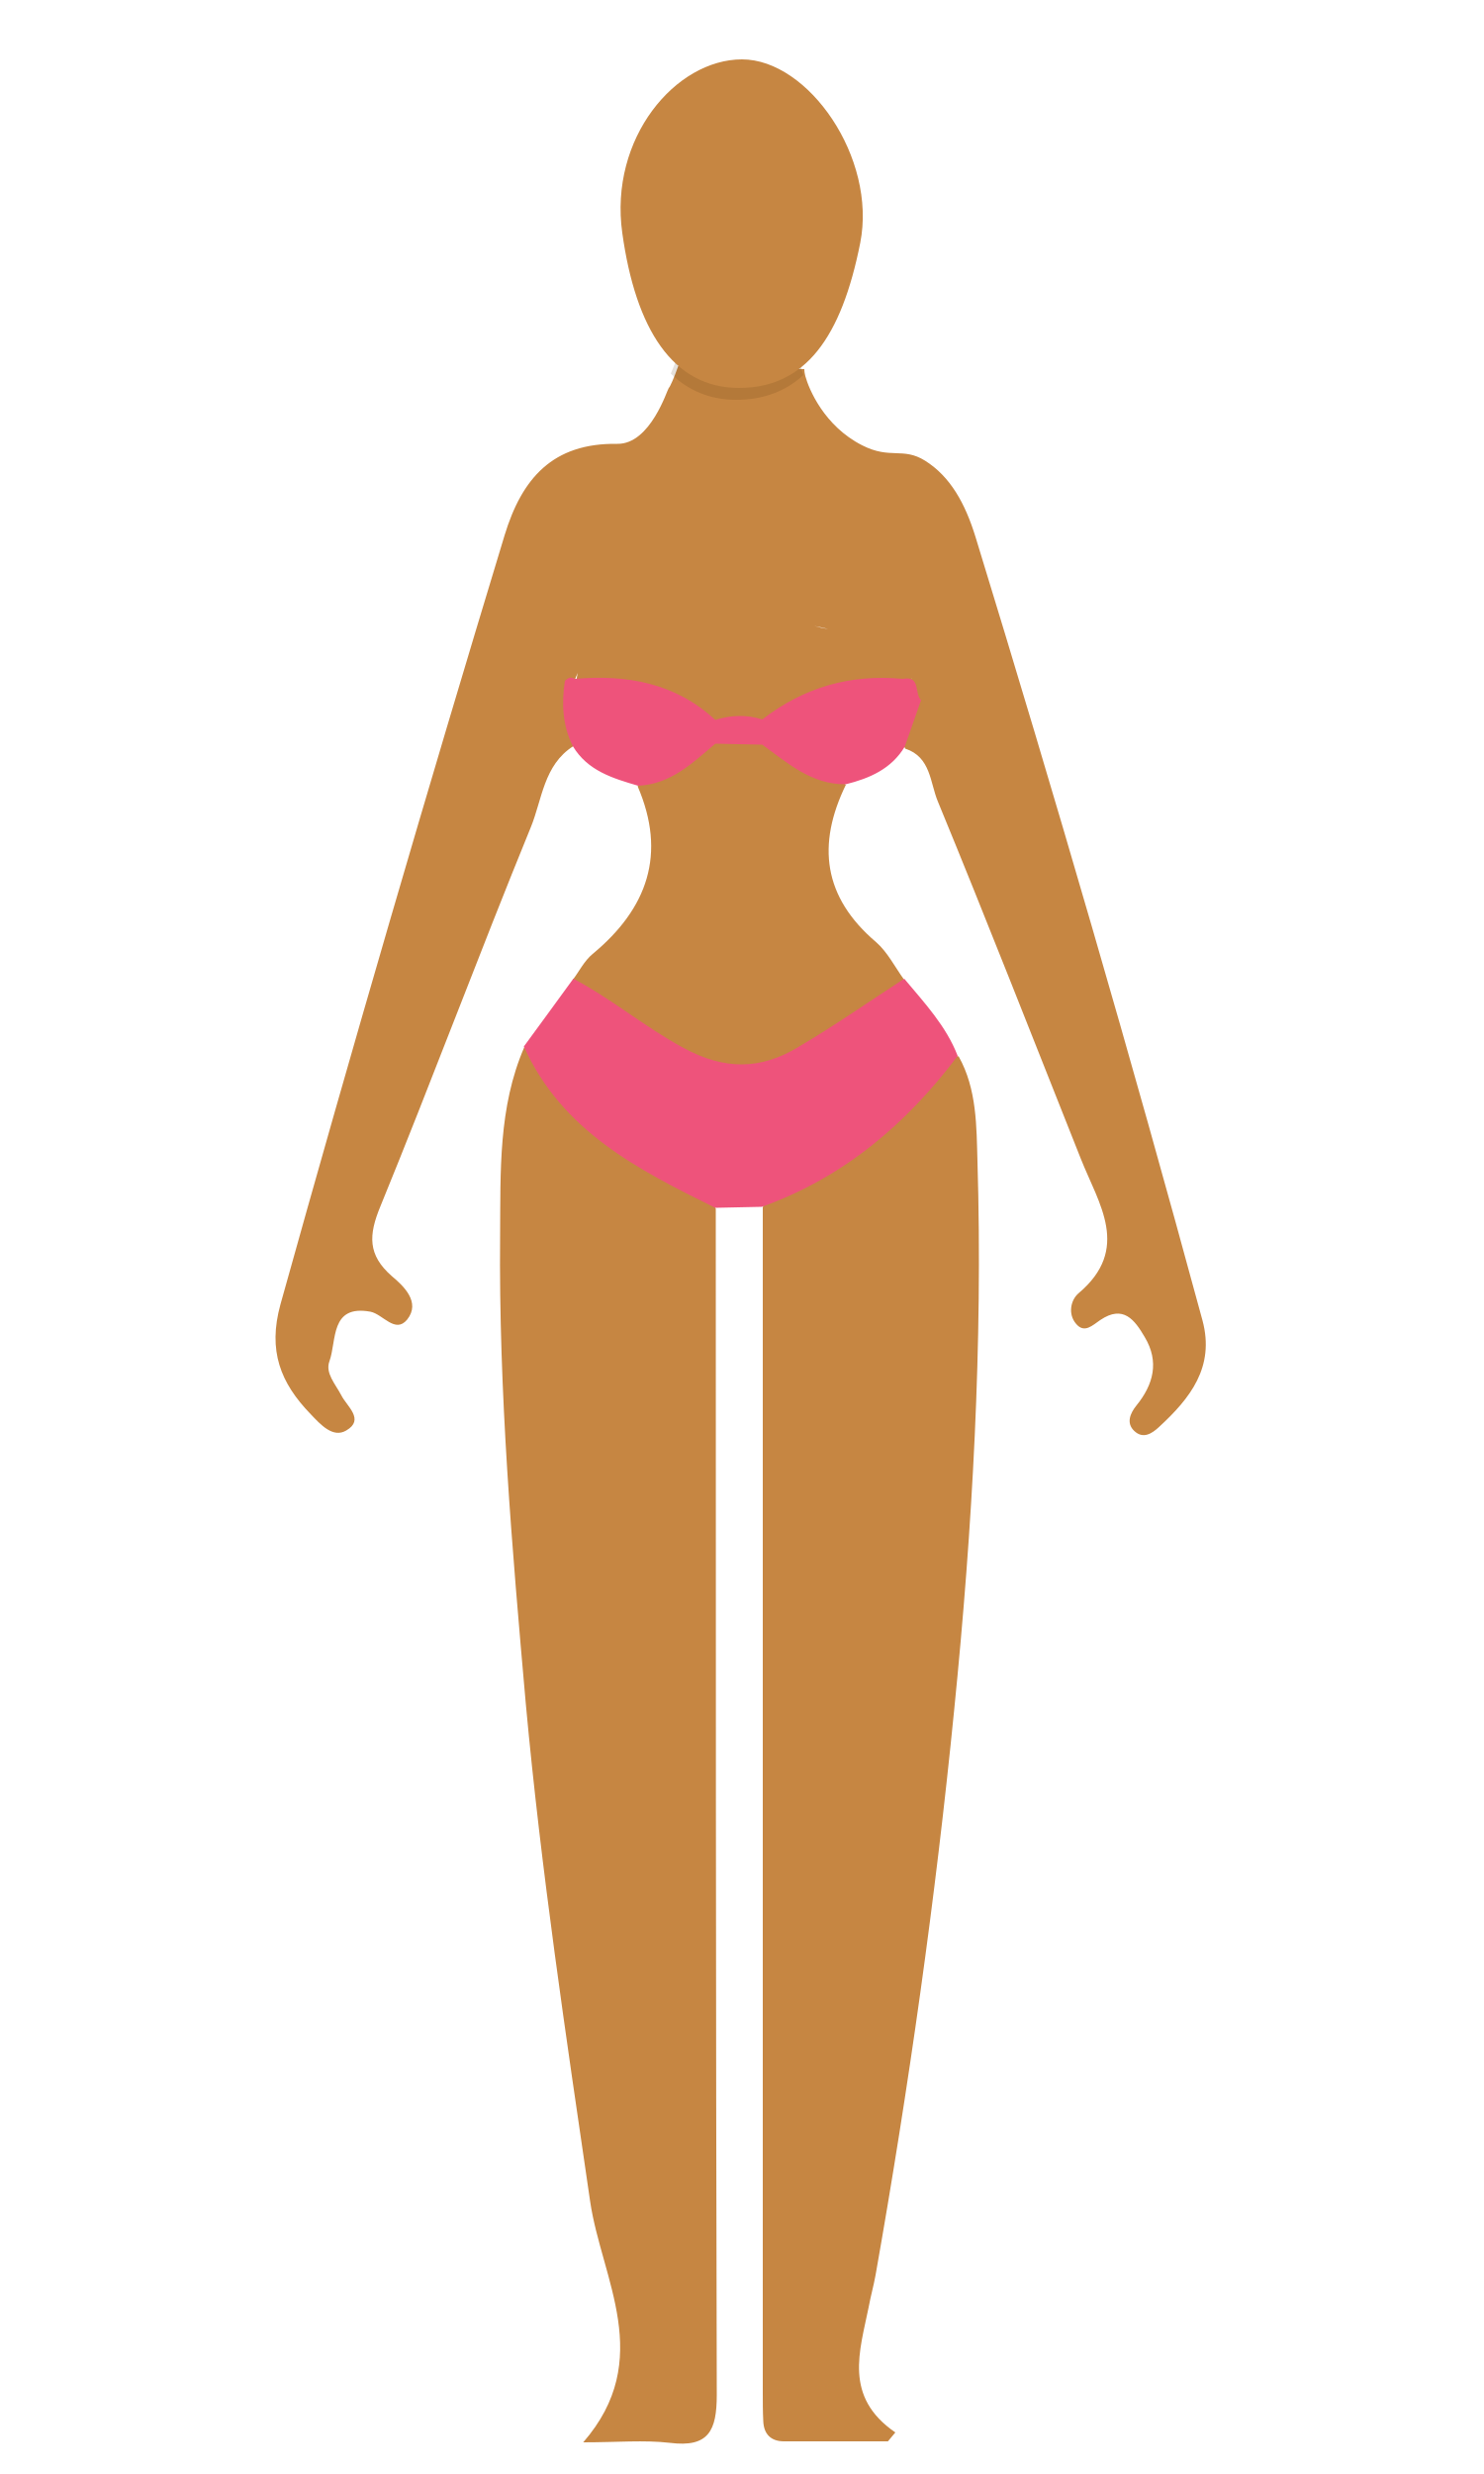
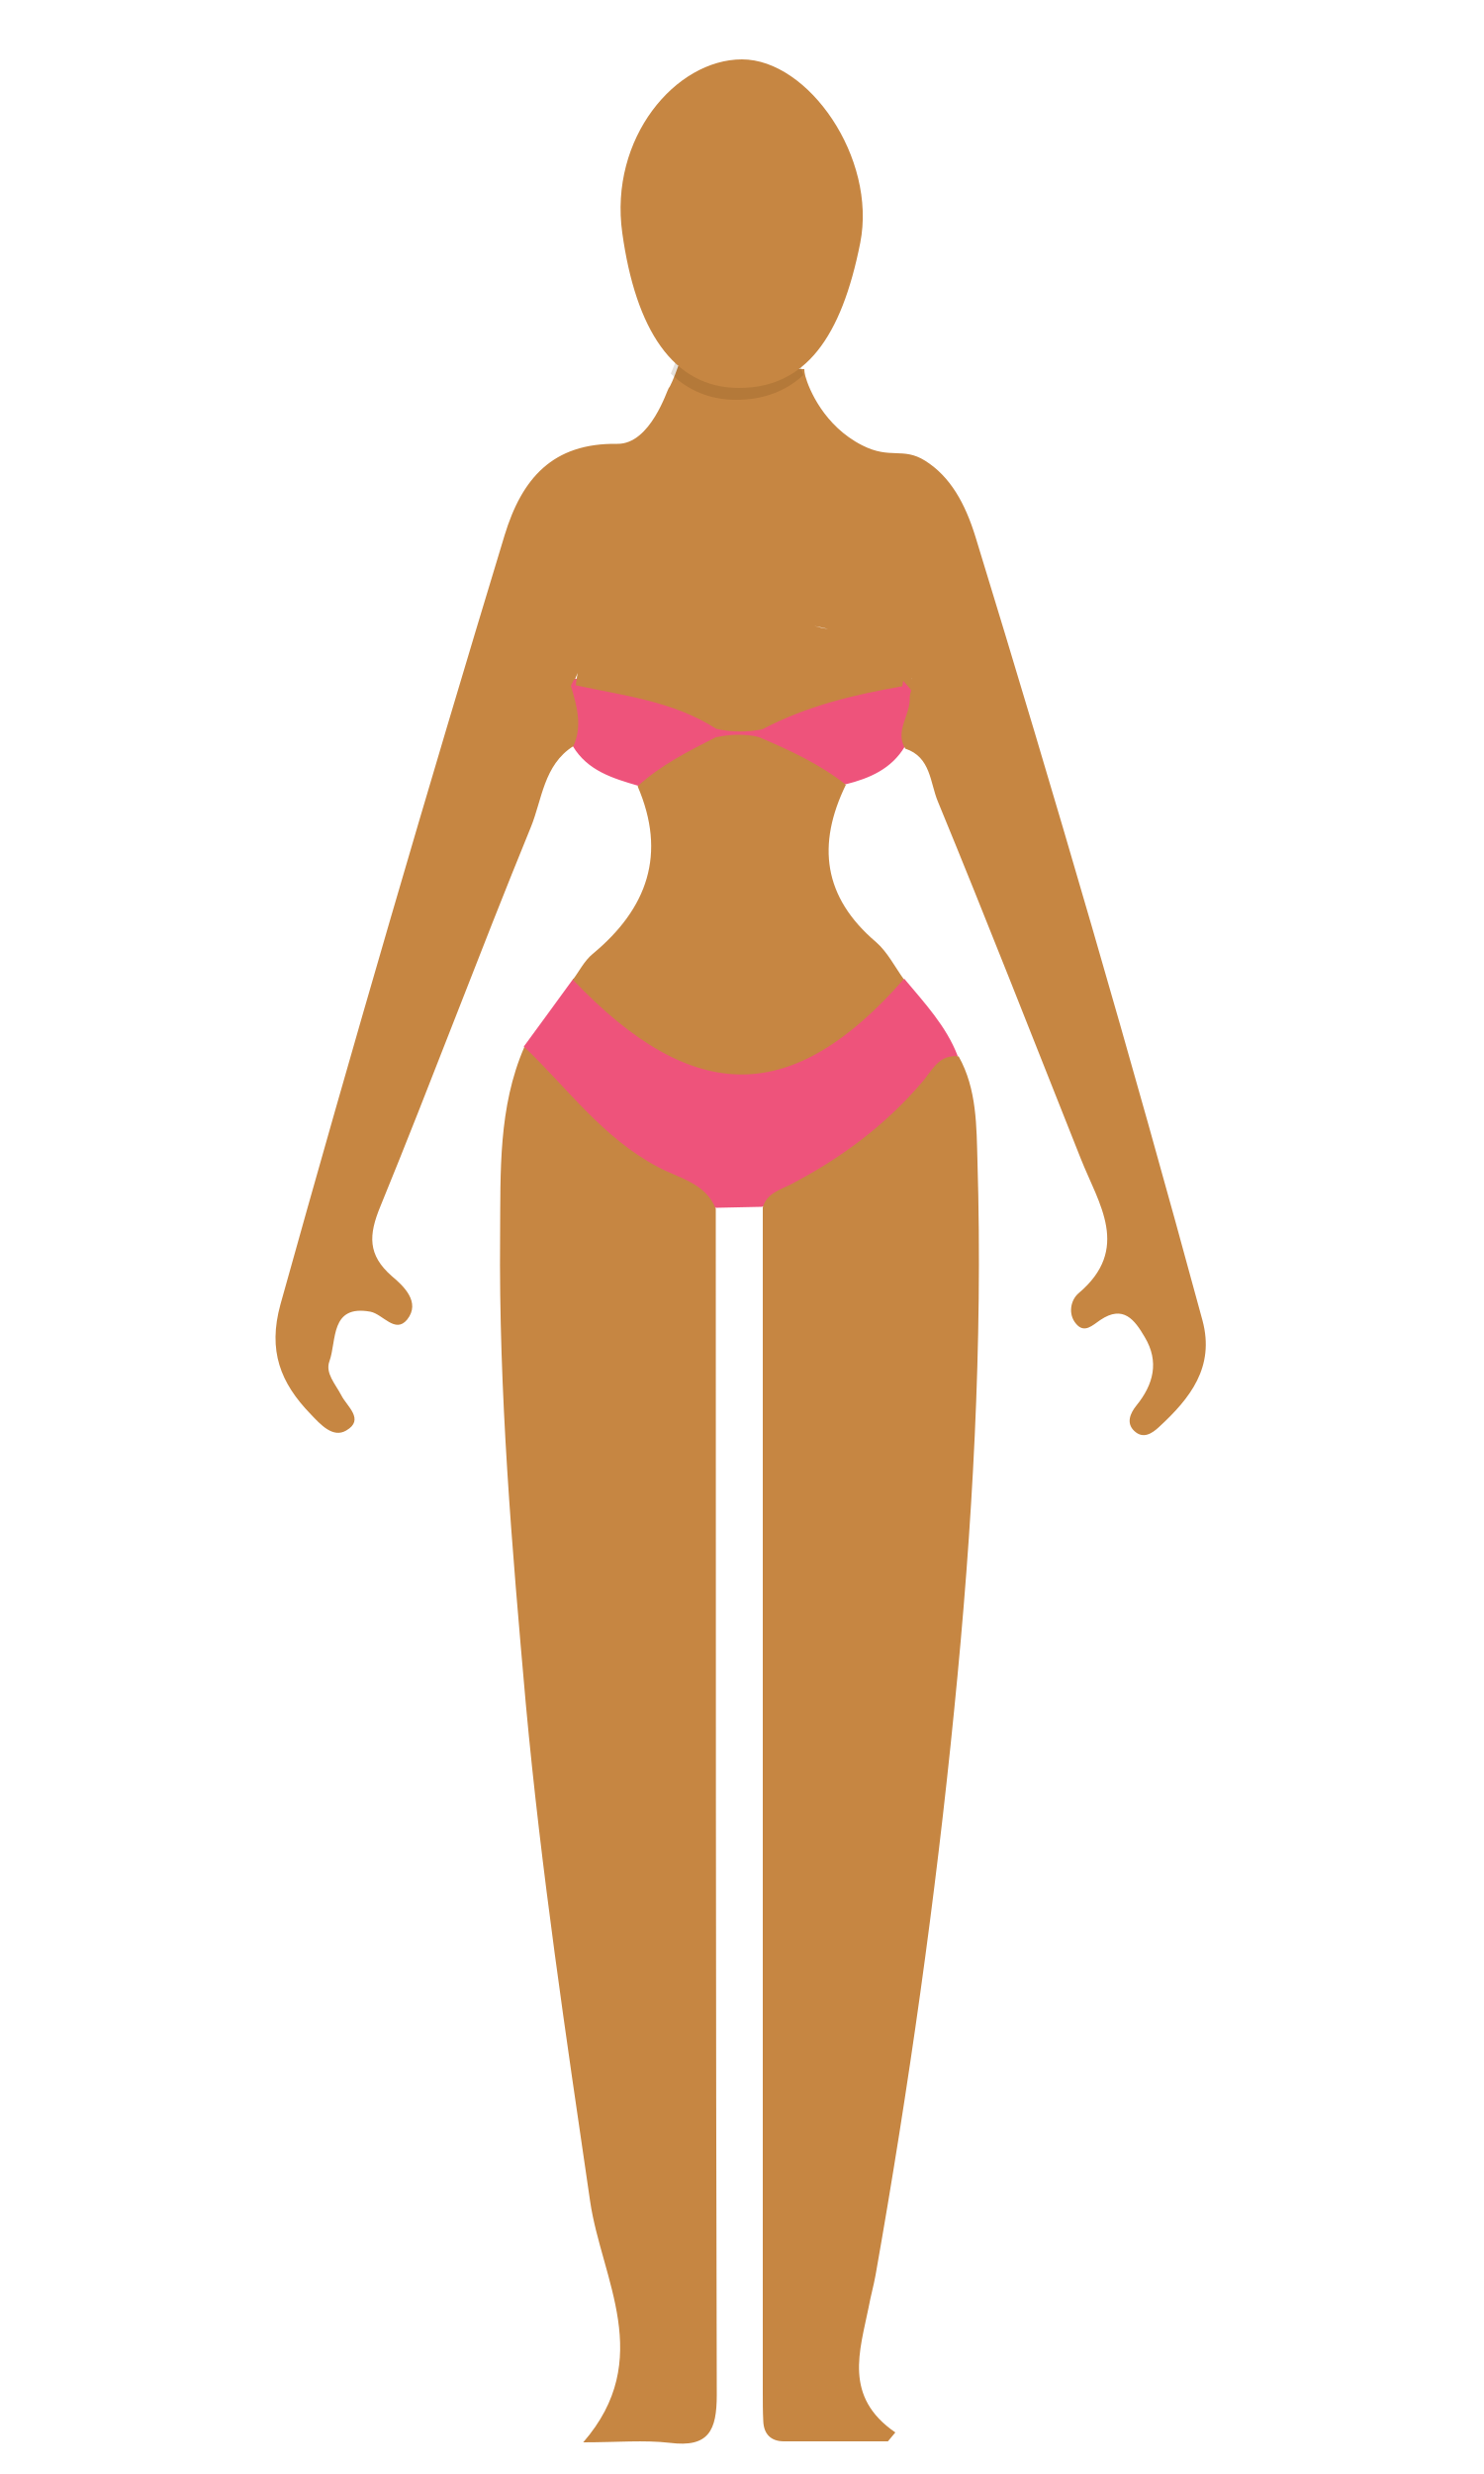
<svg xmlns="http://www.w3.org/2000/svg" version="1.1" id="Layer_1" x="0px" y="0px" viewBox="0 0 300 500" style="enable-background:new 0 0 300 500;" xml:space="preserve">
  <style type="text/css">
- 	.st0{fill:#C68642;}
- 	.st1{fill:#EE537B;}
+ 	.st0{fill:#EE537B;}
+ 	.st1{fill:#C68642;}
	.st2{opacity:0.14;fill:#422200;}
</style>
-   <path id="path4660" class="st0" d="M137.1,74c-0.8,2.3-1.7,4.3-1.9,4.4c-0.3,0.3-3.7,11.4-10.4,11.3c-13.1-0.2-19.3,7-22.8,18.5  c-15.7,51.7-30.8,103.4-45.3,155.4c-2.6,9.4,0,15.9,6.1,22.2c2,2.1,4.5,4.9,7.2,3.3c3.8-2.2,0.1-4.9-1-7.1c-1.2-2.3-3.3-4.5-2.4-6.9  c1.5-4.2,0.1-11.5,8.3-10c2.5,0.5,5,4.5,7.4,1.6c2.8-3.5-0.7-6.8-3.1-8.8c-4.9-4.3-4.7-8.3-2.3-14.1c10.4-25.4,20-51.2,30.4-76.6  c2.3-5.6,2.6-12.6,8.6-16.4c1.9-4.1,0.7-8.2-0.5-12.2c0.2-0.4,0.4-0.8,0.6-1.2c0.1,0,0.1,0,0.2,0c0.2-0.5,0.4-1,0.6-1.4  c-0.2,0.8-0.3,1.6-0.4,2.5c9.7,2.1,19.7,3.2,28.4,8.8c3.1,0.7,6.2,0.7,9.3,0.1c8.9-4.7,18.5-7,28.3-8.7c0.1-0.4,0.1-0.8,0.2-1.1  c0.5,0.6,1.1,1.2,1.6,1.9c-0.1,0.5-0.3,1-0.3,1.5c0.2,3.5-3.1,6.7-0.9,10.3c5.2,1.7,5,6.9,6.6,10.7c9.9,24,19.3,48.1,28.9,72.2  c3.6,9.1,10.2,18.2-0.5,27.2c-1.6,1.4-2.1,4.2-0.5,6.1c1.7,2.1,3.4,0.3,4.9-0.7c4.7-3.2,7,0,9,3.4c3,5,1.8,9.6-1.7,13.9  c-1.2,1.5-2.1,3.5-0.4,5.1c1.8,1.7,3.6,0.5,5-0.8c6.3-5.8,11.3-12.1,8.8-21.5c-14.4-53.1-29.8-105.9-45.9-158.4  c-2.1-6.8-5.1-12.2-10.2-15.4c-4.5-2.8-7-0.2-12.7-3.1c-7.7-3.9-10.8-11.4-11.5-14c-0.1-0.4-0.2-0.9-0.2-1.4L137.1,74z M125.7,48.5  L125.7,48.5z M164.6,126.5c0.9,0.2,1.9,0.4,2.8,0.6C166.5,127,165.6,126.8,164.6,126.5z M184.2,137c0.1,0.1,0.1,0.3,0.2,0.4  C184.3,137.3,184.3,137.2,184.2,137z M149.1,148.5c-1.5,0-2.9,0.2-4.4,0.5c-5.5,2.8-11.1,5.6-15.8,9.9c5.9,13.7,2,24.7-9.1,33.9  c-1.7,1.4-2.7,3.5-4,5.2c24.6,25.8,44.6,25.3,66.9-0.1c-1.8-2.5-3.3-5.5-5.6-7.5c-10.7-9.1-12-19.7-6.1-31.8  c-5.3-4.2-11.4-7-17.5-9.6C152.1,148.6,150.6,148.5,149.1,148.5z M106,211.6c-5.3,12.2-4.8,25.2-4.9,38.1  c-0.3,31.7,2.4,63.1,5.2,94.7c3.1,33.7,8.1,67,13,100.5c2.3,15.7,13.2,31.9-1.4,48.7c6.9,0,12.3-0.5,17.5,0.1c7.9,1,9.5-2.5,9.5-9.7  c-0.2-79.9-0.2-159.8-0.2-239.7c-2.1-5.3-7.6-6.2-11.8-8.5C121.8,229.9,114.7,219.9,106,211.6z M192.4,213.5  c-2.9,0.3-4.2,3.1-5.9,5.1c-7.5,8.8-16.5,15.5-26.7,20.8c-2.2,1.1-4.8,1.8-5.6,4.6c0,79.9,0,159.7,0,239.6c0,1.9,0,3.8,0.1,5.7  c0.1,2.7,1.6,4.1,4.2,4.1c7,0,14,0,21,0c0.5-0.6,1-1.2,1.5-1.8c-10.5-7.2-7.2-16.4-5.4-25.3c0.4-2.2,1-4.3,1.4-6.5  c6.7-37.9,12.1-76,15.9-114.3c3.7-36.9,5.8-73.8,4.7-110.8c-0.2-7-0.1-14.6-3.8-21.2C193.2,213.4,192.8,213.4,192.4,213.5z" />
-   <path id="path4642" class="st1" d="M115.1,137c-0.3,0.1-0.6,0.3-0.9,0.6c-0.7,4.5-0.5,9,1.6,13.2c3,5,8.1,6.5,13.2,8  c6.6-0.3,11-4.6,15.6-8.5c0,0,0,0,0,0c3.2,0.1,6.3,0.1,9.5,0.2c0,0,0,0,0,0c5.1,3.7,10,8.1,16.9,8c4.8-1.2,9.2-3.1,11.9-7.6l3.3-9.4  c-1.4-1.3,0-5-3.7-4.3c-10.6-1-20,1.7-28.4,8.2c0,0,0,0,0,0c-3.2-1-6.3-0.9-9.5,0.1v0c-8.1-7.5-17.9-9.2-28.4-8.3  C115.8,137,115.5,136.9,115.1,137L115.1,137z M182.8,197.8c-7.1,4.6-14.1,9.5-21.4,13.8c-7.6,4.6-14.9,4.7-23.2,0.2  c-7.8-4.2-14.5-9.9-22.3-14c-3.3,4.5-6.6,9.1-10,13.7c7.7,17.1,23.1,24.9,38.7,32.6c3.1-0.1,6.3-0.1,9.4-0.2  c16.5-5.9,29.2-16.7,39.6-30.5C191.3,207.4,186.9,202.7,182.8,197.8L182.8,197.8z" />
+   <path id="path4642" class="st0" d="M115.1,137c-0.3,0.1-0.6,0.3-0.9,0.6c-0.7,4.5-0.5,9,1.6,13.2c3,5,8.1,6.5,13.2,8  c6.6-0.3,11-4.6,15.6-8.5c0,0,0,0,0,0c3.2,0.1,6.3,0.1,9.5,0.2c0,0,0,0,0,0c5.1,3.7,10,8.1,16.9,8c4.8-1.2,9.2-3.1,11.9-7.6l3.3-9.4  c-1.4-1.3,0-5-3.7-4.3c-10.6-1-20,1.7-28.4,8.2c0,0,0,0,0,0c-3.2-1-6.3-0.9-9.5,0.1v0c-8.1-7.5-17.9-9.2-28.4-8.3  C115.8,137,115.5,136.9,115.1,137L115.1,137z M182.8,197.8c-7.1,4.6-14.1,9.5-21.4,13.8c-7.6,4.6-14.9,4.7-23.2,0.2  c-7.8-4.2-14.5-9.9-22.3-14c-3.3,4.5-6.6,9.1-10,13.7c7.7,17.1,23.1,24.9,38.7,32.6c3.1-0.1,6.3-0.1,9.4-0.2  c16.5-5.9,29.2-16.7,39.6-30.5C191.3,207.4,186.9,202.7,182.8,197.8L182.8,197.8z" />
  <g>
-     <path class="st2" d="M135.6,75.5c3.5,3.4,7.9,5.3,13.2,5.3c5.5,0,10-1.7,13.6-5c-0.1-0.3-0.2-0.7-0.3-0.9c-0.1-0.4-0.2-0.9-0.2-1.4   l-25.4-0.2C136.2,74.1,135.9,74.8,135.6,75.5z" />
-     <path class="st0" d="M173.9,49.1c-3.8,19.1-11.1,29.3-24.5,29.3s-20.9-11.9-23.6-31.3C123.1,27.9,136.6,12,150,12   S177.3,31.9,173.9,49.1z" />
+     <path id="path4660" class="st1" d="M137.1,74c-0.8,2.3-1.7,4.3-1.9,4.4c-0.3,0.3-3.7,11.4-10.4,11.3c-13.1-0.2-19.3,7-22.8,18.5   c-15.7,51.7-30.8,103.4-45.3,155.4c-2.6,9.4,0,15.9,6.1,22.2c2,2.1,4.5,4.9,7.2,3.3c3.8-2.2,0.1-4.9-1-7.1   c-1.2-2.3-3.3-4.5-2.4-6.9c1.5-4.2,0.1-11.5,8.3-10c2.5,0.5,5,4.5,7.4,1.6c2.8-3.5-0.7-6.8-3.1-8.8c-4.9-4.3-4.7-8.3-2.3-14.1   c10.4-25.4,20-51.2,30.4-76.6c2.3-5.6,2.6-12.6,8.6-16.4c1.9-4.1,0.7-8.2-0.5-12.2c0.2-0.4,0.4-0.8,0.6-1.2c0.1,0,0.1,0,0.2,0   c0.2-0.5,0.4-1,0.6-1.4c-0.2,0.8-0.3,1.6-0.4,2.5c9.7,2.1,19.7,3.2,28.4,8.8c3.1,0.7,6.2,0.7,9.3,0.1c8.9-4.7,18.5-7,28.3-8.7   c0.1-0.4,0.1-0.8,0.2-1.1c0.5,0.6,1.1,1.2,1.6,1.9c-0.1,0.5-0.3,1-0.3,1.5c0.2,3.5-3.1,6.7-0.9,10.3c5.2,1.7,5,6.9,6.6,10.7   c9.9,24,19.3,48.1,28.9,72.2c3.6,9.1,10.2,18.2-0.5,27.2c-1.6,1.4-2.1,4.2-0.5,6.1c1.7,2.1,3.4,0.3,4.9-0.7c4.7-3.2,7,0,9,3.4   c3,5,1.8,9.6-1.7,13.9c-1.2,1.5-2.1,3.5-0.4,5.1c1.8,1.7,3.6,0.5,5-0.8c6.3-5.8,11.3-12.1,8.8-21.5   c-14.4-53.1-29.8-105.9-45.9-158.4c-2.1-6.8-5.1-12.2-10.2-15.4c-4.5-2.8-7-0.2-12.7-3.1c-7.7-3.9-10.8-11.4-11.5-14   c-0.1-0.4-0.2-0.9-0.2-1.4L137.1,74z M125.7,48.5L125.7,48.5z M164.6,126.5c0.9,0.2,1.9,0.4,2.8,0.6   C166.5,127,165.6,126.8,164.6,126.5z M184.2,137c0.1,0.1,0.1,0.3,0.2,0.4C184.3,137.3,184.3,137.2,184.2,137z M149.1,148.5   c-1.5,0-2.9,0.2-4.4,0.5c-5.5,2.8-11.1,5.6-15.8,9.9c5.9,13.7,2,24.7-9.1,33.9c-1.7,1.4-2.7,3.5-4,5.2   c24.6,25.8,44.6,25.3,66.9-0.1c-1.8-2.5-3.3-5.5-5.6-7.5c-10.7-9.1-12-19.7-6.1-31.8c-5.3-4.2-11.4-7-17.5-9.6   C152.1,148.6,150.6,148.5,149.1,148.5z M106,211.6c-5.3,12.2-4.8,25.2-4.9,38.1c-0.3,31.7,2.4,63.1,5.2,94.7   c3.1,33.7,8.1,67,13,100.5c2.3,15.7,13.2,31.9-1.4,48.7c6.9,0,12.3-0.5,17.5,0.1c7.9,1,9.5-2.5,9.5-9.7   c-0.2-79.9-0.2-159.8-0.2-239.7c-2.1-5.3-7.6-6.2-11.8-8.5C121.8,229.9,114.7,219.9,106,211.6z M192.4,213.5   c-2.9,0.3-4.2,3.1-5.9,5.1c-7.5,8.8-16.5,15.5-26.7,20.8c-2.2,1.1-4.8,1.8-5.6,4.6c0,79.9,0,159.7,0,239.6c0,1.9,0,3.8,0.1,5.7   c0.1,2.7,1.6,4.1,4.2,4.1c7,0,14,0,21,0c0.5-0.6,1-1.2,1.5-1.8c-10.5-7.2-7.2-16.4-5.4-25.3c0.4-2.2,1-4.3,1.4-6.5   c6.7-37.9,12.1-76,15.9-114.3c3.7-36.9,5.8-73.8,4.7-110.8c-0.2-7-0.1-14.6-3.8-21.2C193.2,213.4,192.8,213.4,192.4,213.5z" />
+     <g>
+       <path class="st2" d="M135.6,75.5c3.5,3.4,7.9,5.3,13.2,5.3c5.5,0,10-1.7,13.6-5c-0.1-0.3-0.2-0.7-0.3-0.9    c-0.1-0.4-0.2-0.9-0.2-1.4l-25.4-0.2C136.2,74.1,135.9,74.8,135.6,75.5z" />
+       <path class="st1" d="M173.9,49.1c-3.8,19.1-11.1,29.3-24.5,29.3s-20.9-11.9-23.6-31.3C123.1,27.9,136.6,12,150,12    S177.3,31.9,173.9,49.1z" />
+     </g>
  </g>
</svg>
